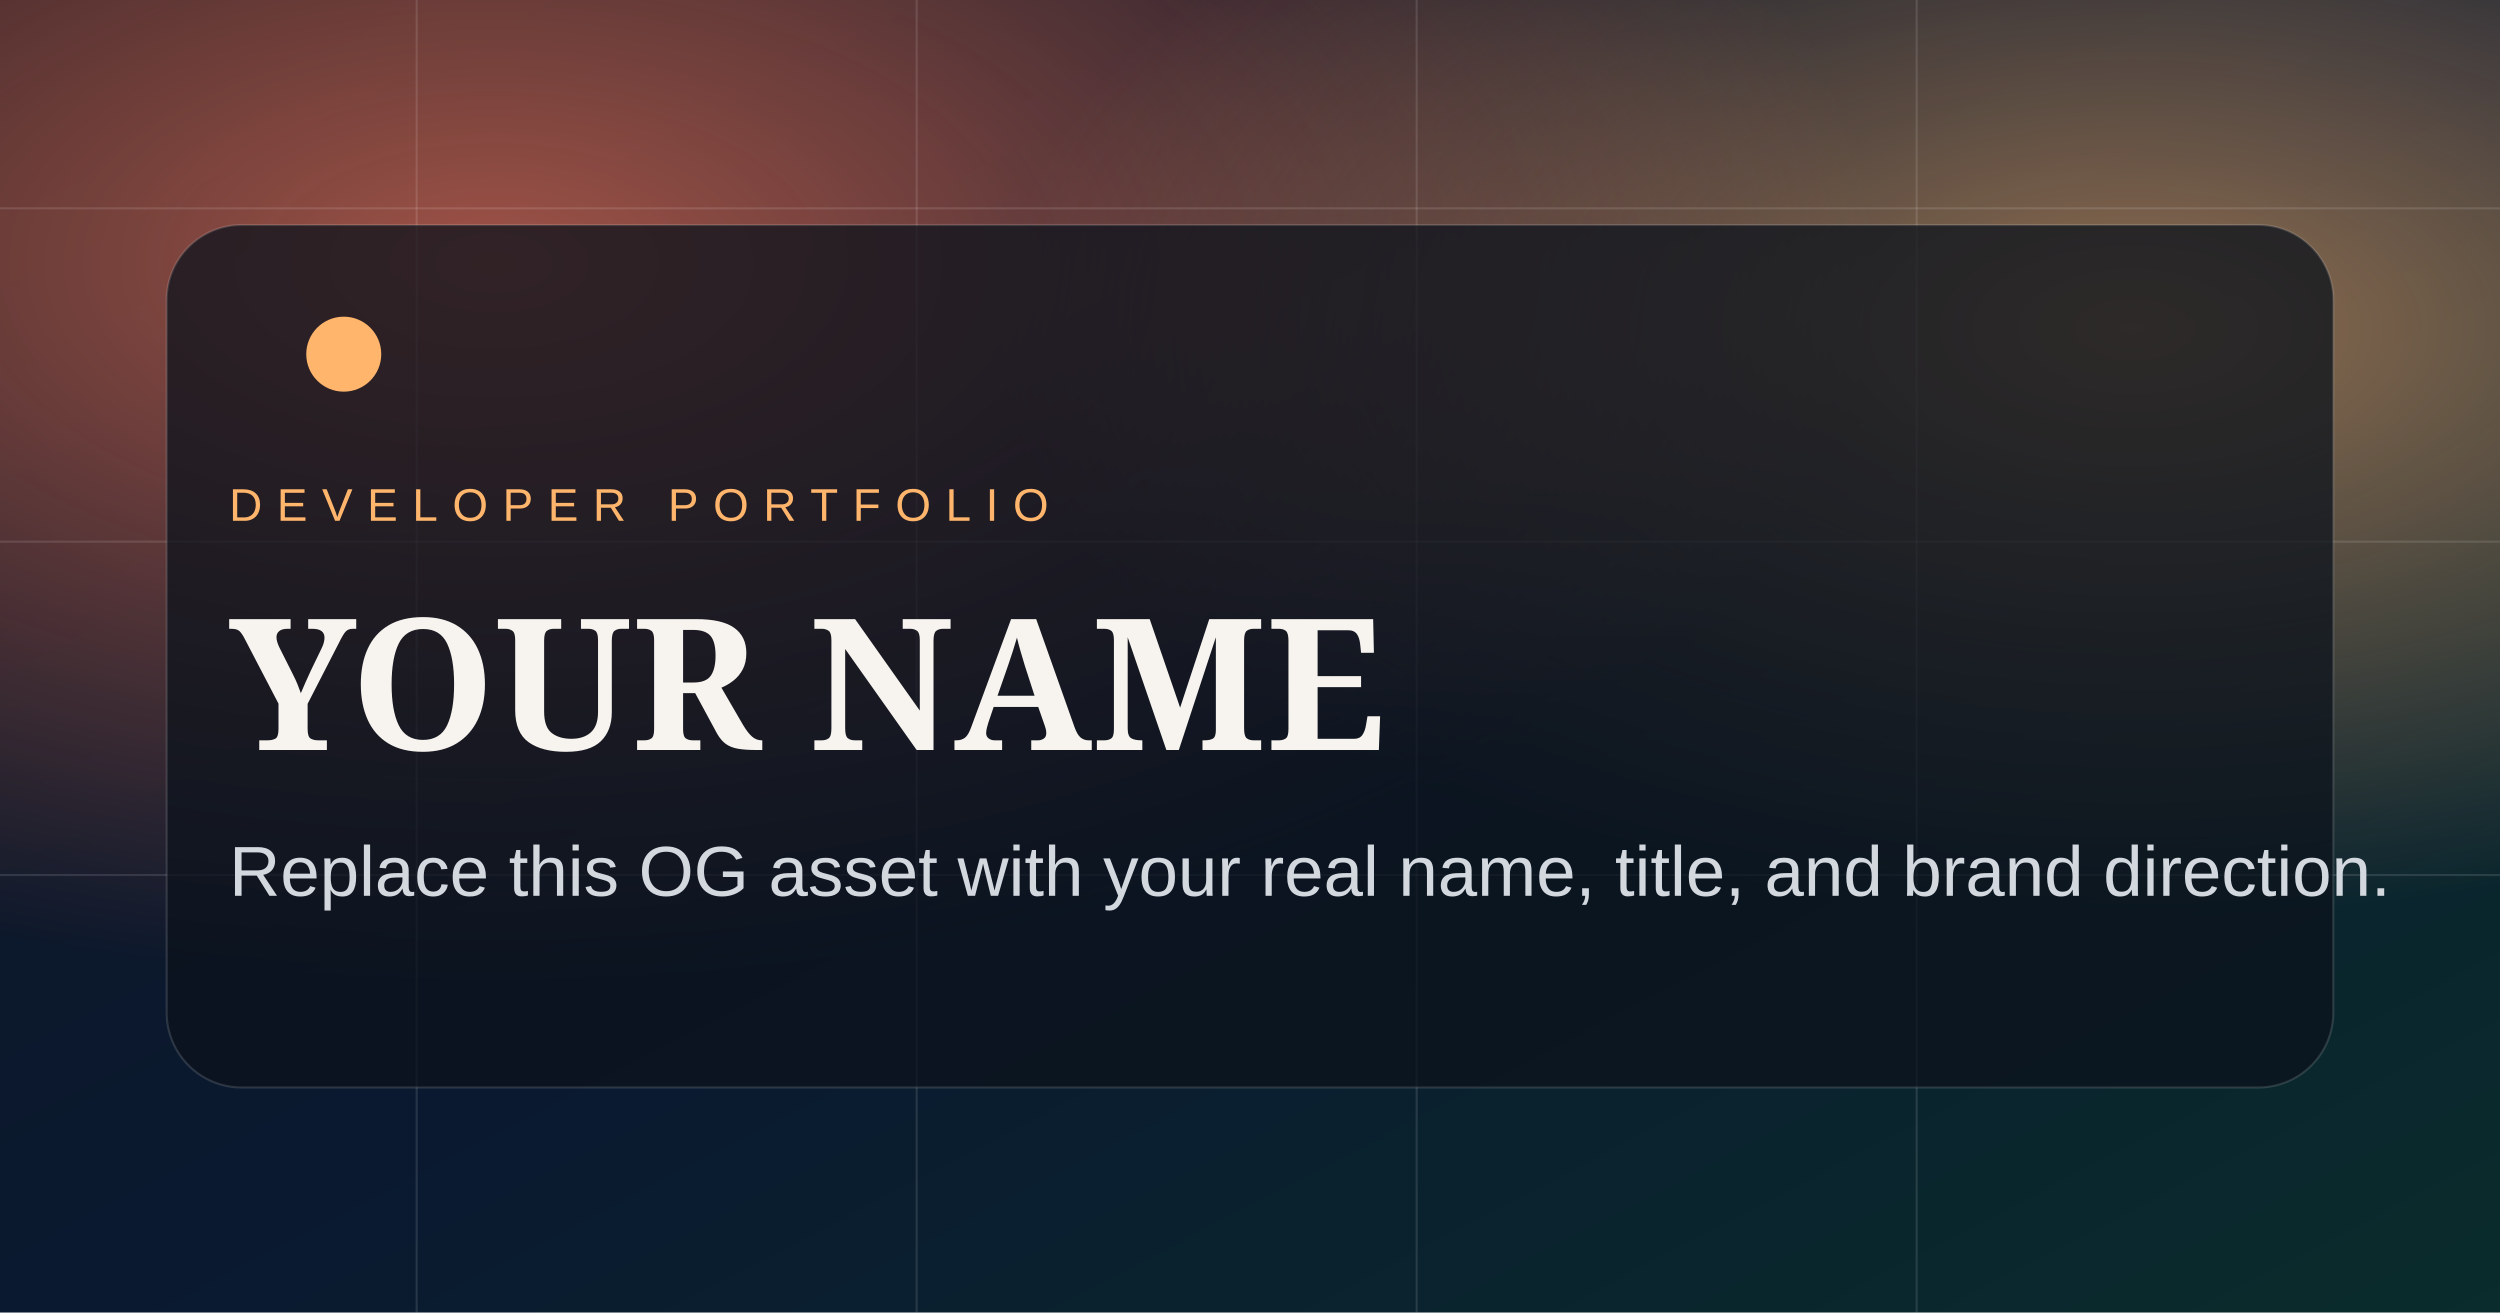
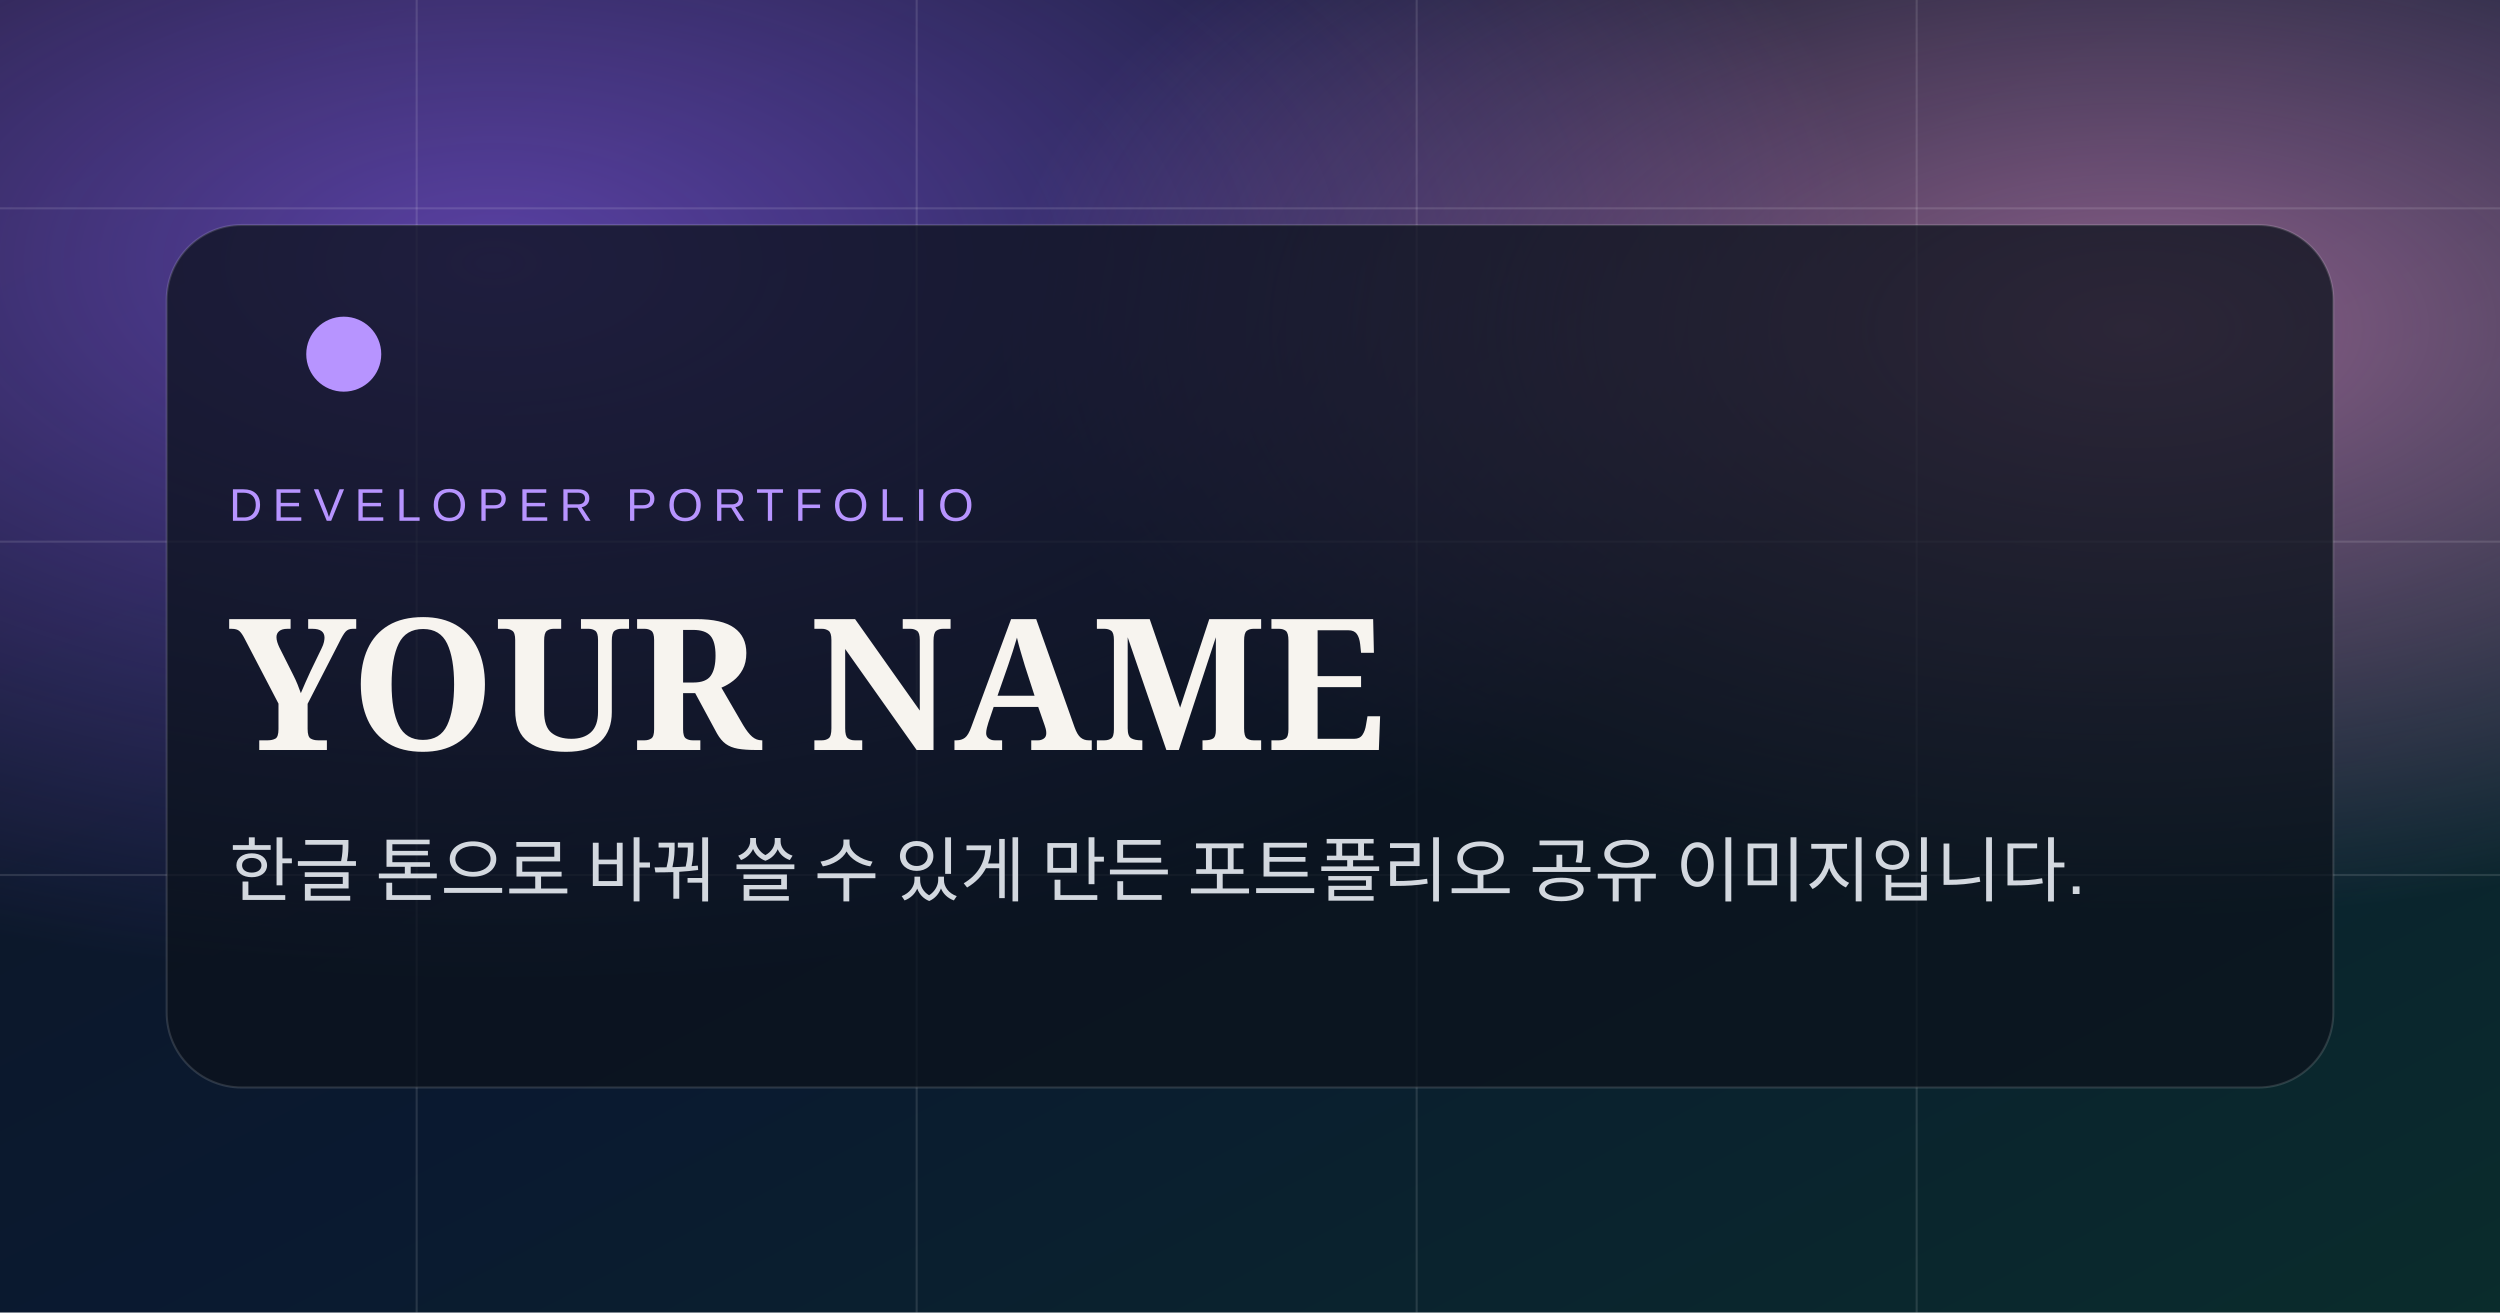
<svg xmlns="http://www.w3.org/2000/svg" viewBox="0 0 1200 630" role="img" aria-labelledby="title desc">
  <defs>
    <linearGradient id="bg" x1="0%" x2="100%" y1="0%" y2="100%">
      <stop offset="0%" stop-color="#111620" />
      <stop offset="52%" stop-color="#0A1930" />
      <stop offset="100%" stop-color="#0A2C2C" />
    </linearGradient>
    <radialGradient id="glowA" cx="20%" cy="20%" r="55%">
-       <stop offset="0%" stop-color="#FF7A5C" stop-opacity="0.6" />
-       <stop offset="100%" stop-color="#FF7A5C" stop-opacity="0" />
+       <stop offset="0%" stop-color="#8B5CF6" stop-opacity="0.6" />
+       <stop offset="100%" stop-color="#8B5CF6" stop-opacity="0" />
    </radialGradient>
    <radialGradient id="glowB" cx="85%" cy="25%" r="45%">
-       <stop offset="0%" stop-color="#FFB56B" stop-opacity="0.55" />
-       <stop offset="100%" stop-color="#FFB56B" stop-opacity="0" />
+       <stop offset="0%" stop-color="#F59AD5" stop-opacity="0.55" />
+       <stop offset="100%" stop-color="#F59AD5" stop-opacity="0" />
    </radialGradient>
  </defs>
  <rect width="1200" height="630" fill="url(#bg)" />
  <rect width="1200" height="630" fill="url(#glowA)" />
  <rect width="1200" height="630" fill="url(#glowB)" />
  <g fill="none" stroke="#ffffff" stroke-opacity="0.12">
    <path d="M0 100H1200" />
    <path d="M0 260H1200" />
    <path d="M0 420H1200" />
    <path d="M200 0V630" />
    <path d="M440 0V630" />
    <path d="M680 0V630" />
    <path d="M920 0V630" />
  </g>
  <rect x="80" y="108" width="1040" height="414" rx="36" fill="rgba(11,18,28,0.74)" stroke="rgba(255,255,255,0.14)" />
-   <circle cx="165" cy="170" r="18" fill="#FFB56B" />
-   <text x="110" y="250" fill="#FFB56B" font-family="Arial, sans-serif" font-size="22" letter-spacing="7">DEVELOPER PORTFOLIO</text>
+   <circle cx="165" cy="170" r="18" fill="#B794FF" />
+   <text x="110" y="250" fill="#B794FF" font-family="Arial, sans-serif" font-size="22" letter-spacing="5">DEVELOPER PORTFOLIO</text>
  <text x="110" y="360" fill="#F7F4EF" font-family="Georgia, serif" font-size="88" font-weight="700">YOUR NAME</text>
  <text x="110" y="430" fill="#D3D8DF" font-family="Arial, sans-serif" font-size="34">
-     Replace this OG asset with your real name, title, and brand direction.
+     한글 톤으로 바꿔 쓸 수 있게 만든 포트폴리오 공유 이미지입니다.
  </text>
</svg>
